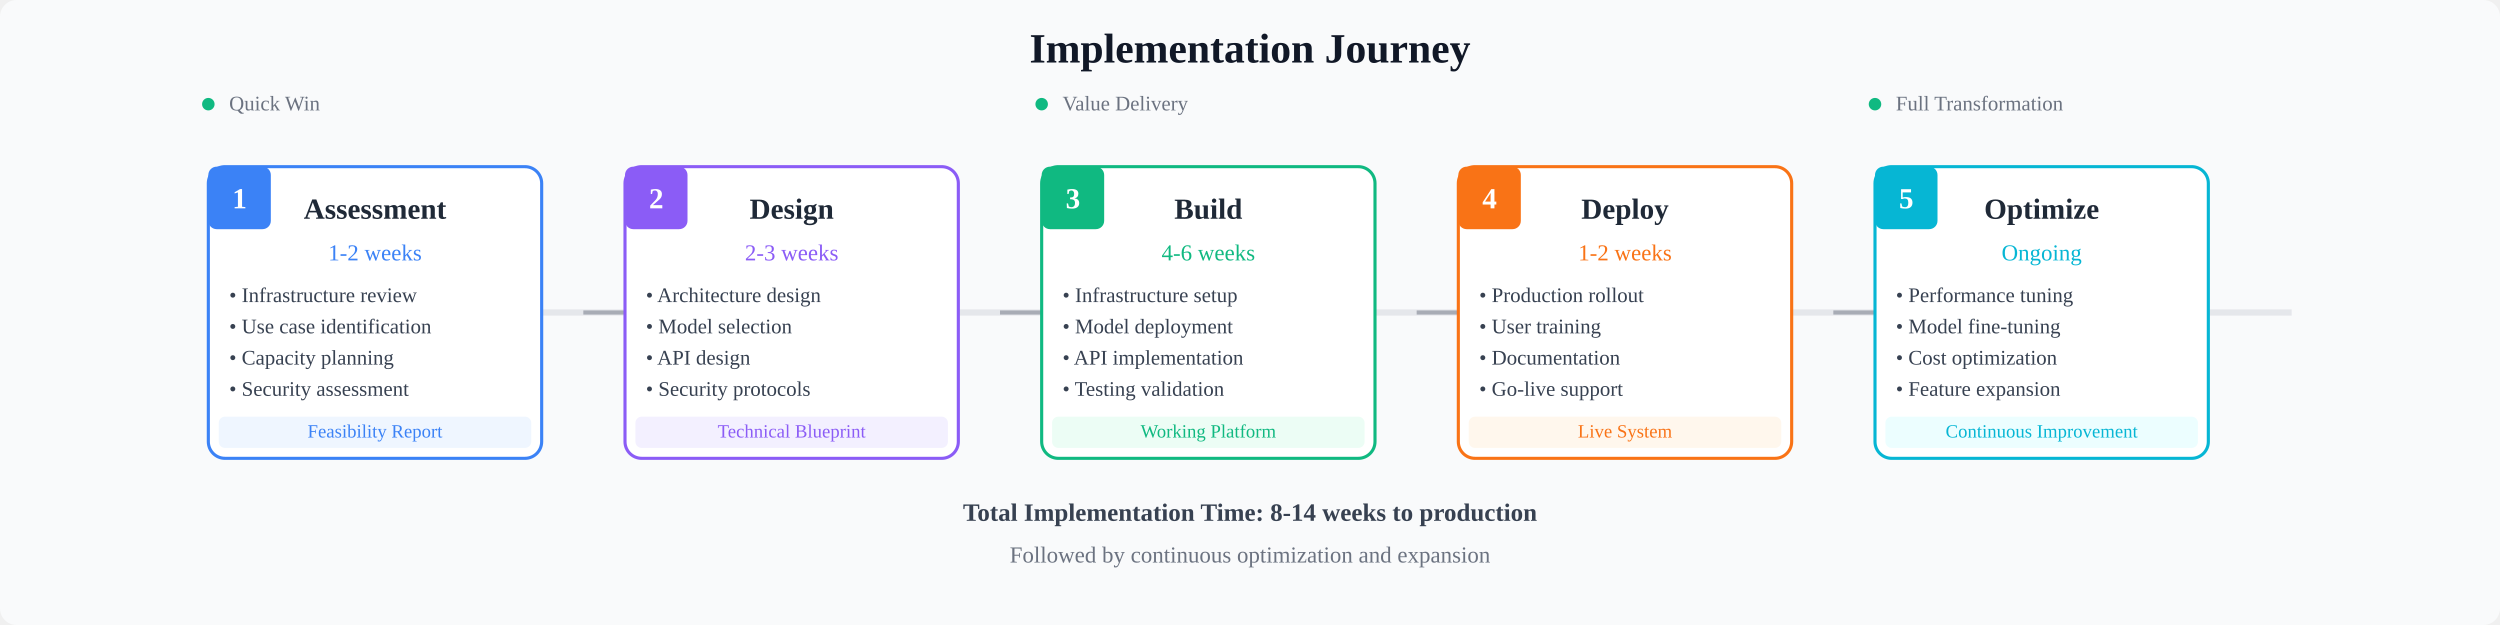
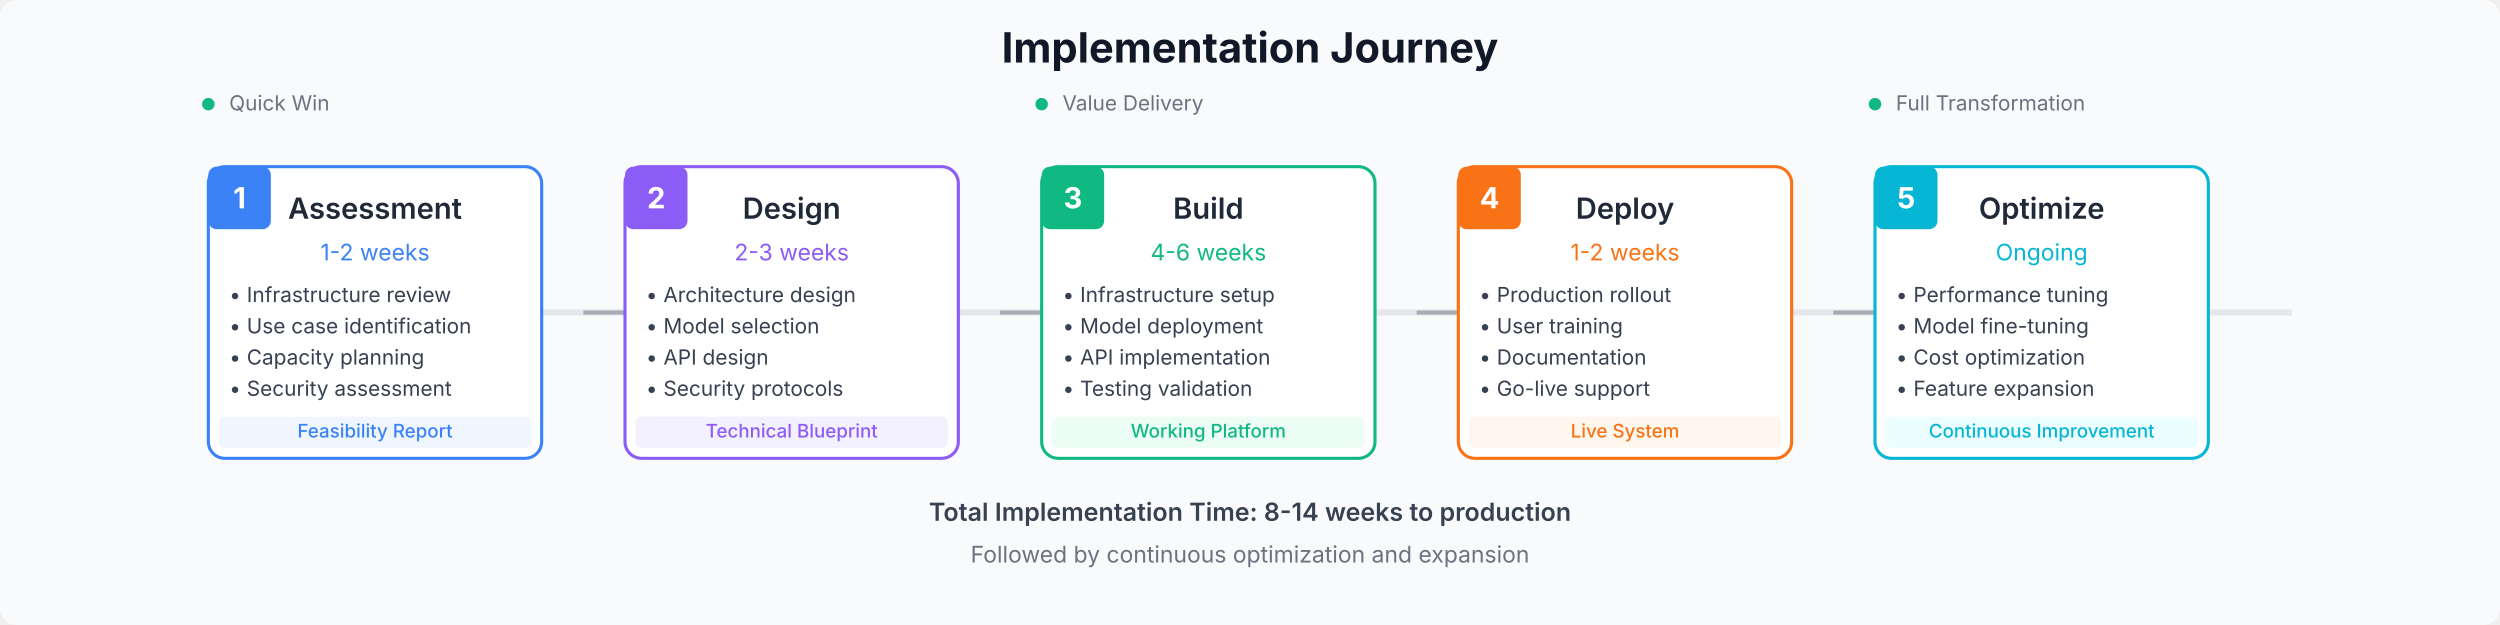
<svg xmlns="http://www.w3.org/2000/svg" viewBox="0 0 1200 300" version="1.1" id="svg49">
  <rect width="1200" height="300" fill="#f9fafb" rx="8" id="rect1" />
-   <text x="600" y="30" text-anchor="middle" font-size="20" font-weight="bold" fill="#111827" id="text1">
+   <text font-family="Inter, system-ui, sans-serif" x="600" y="30" text-anchor="middle" font-size="20" font-weight="bold" fill="#111827" id="text1">
    Implementation Journey
  </text>
  <line x1="100" y1="150" x2="1100" y2="150" stroke="#e5e7eb" stroke-width="3" id="line1" />
  <defs id="defs1">
    <marker id="arrowhead" markerWidth="10" markerHeight="7" refX="9" refY="3.5" orient="auto">
      <polygon points="0 0, 10 3.5, 0 7" fill="#6b7280" id="polygon1" />
    </marker>
  </defs>
  <path d="M 280 150 L 380 150" stroke="#6b7280" stroke-width="2" marker-end="url(#arrowhead)" opacity="0.5" id="path1" />
  <path d="M 480 150 L 580 150" stroke="#6b7280" stroke-width="2" marker-end="url(#arrowhead)" opacity="0.5" id="path2" />
  <path d="M 680 150 L 780 150" stroke="#6b7280" stroke-width="2" marker-end="url(#arrowhead)" opacity="0.5" id="path3" />
  <path d="M 880 150 L 980 150" stroke="#6b7280" stroke-width="2" marker-end="url(#arrowhead)" opacity="0.5" id="path4" />
  <g transform="translate(100, 80)" id="g12">
    <circle cx="80" cy="70" r="8" fill="#3b82f6" stroke="#ffffff" stroke-width="3" id="circle4" />
    <rect x="0" y="0" width="160" height="140" rx="8" fill="#ffffff" stroke="#3b82f6" stroke-width="1.5" id="rect4" />
    <rect x="0" y="0" width="30" height="30" rx="4" fill="#3b82f6" id="rect5" />
-     <text x="15" y="20" text-anchor="middle" font-size="14" font-weight="bold" fill="#ffffff" id="text5">1</text>
-     <text x="80" y="25" text-anchor="middle" font-size="14" font-weight="600" fill="#1f2937" id="text6">Assessment</text>
-     <text x="80" y="45" text-anchor="middle" font-size="11" fill="#3b82f6" id="text7">1-2 weeks</text>
-     <text x="10" y="65" font-size="10" fill="#374151" id="text8">• Infrastructure review</text>
-     <text x="10" y="80" font-size="10" fill="#374151" id="text9">• Use case identification</text>
-     <text x="10" y="95" font-size="10" fill="#374151" id="text10">• Capacity planning</text>
-     <text x="10" y="110" font-size="10" fill="#374151" id="text11">• Security assessment</text>
+     <text font-family="Inter, system-ui, sans-serif" x="15" y="20" text-anchor="middle" font-size="14" font-weight="bold" fill="#ffffff" id="text5">1</text>
+     <text font-family="Inter, system-ui, sans-serif" x="80" y="25" text-anchor="middle" font-size="14" font-weight="600" fill="#1f2937" id="text6">Assessment</text>
+     <text font-family="Inter, system-ui, sans-serif" x="80" y="45" text-anchor="middle" font-size="11" fill="#3b82f6" id="text7">1-2 weeks</text>
+     <text font-family="Inter, system-ui, sans-serif" x="10" y="65" font-size="10" fill="#374151" id="text8">• Infrastructure review</text>
+     <text font-family="Inter, system-ui, sans-serif" x="10" y="80" font-size="10" fill="#374151" id="text9">• Use case identification</text>
+     <text font-family="Inter, system-ui, sans-serif" x="10" y="95" font-size="10" fill="#374151" id="text10">• Capacity planning</text>
+     <text font-family="Inter, system-ui, sans-serif" x="10" y="110" font-size="10" fill="#374151" id="text11">• Security assessment</text>
    <rect x="5" y="120" width="150" height="15" rx="3" fill="#eff6ff" id="rect11" />
-     <text x="80" y="130" text-anchor="middle" font-size="9" font-weight="500" fill="#3b82f6" id="text12">Feasibility Report</text>
+     <text font-family="Inter, system-ui, sans-serif" x="80" y="130" text-anchor="middle" font-size="9" font-weight="500" fill="#3b82f6" id="text12">Feasibility Report</text>
  </g>
  <g transform="translate(300, 80)" id="g20">
    <circle cx="80" cy="70" r="8" fill="#8b5cf6" stroke="#ffffff" stroke-width="3" id="circle12" />
    <rect x="0" y="0" width="160" height="140" rx="8" fill="#ffffff" stroke="#8b5cf6" stroke-width="1.5" id="rect12" />
    <rect x="0" y="0" width="30" height="30" rx="4" fill="#8b5cf6" id="rect13" />
-     <text x="15" y="20" text-anchor="middle" font-size="14" font-weight="bold" fill="#ffffff" id="text13">2</text>
-     <text x="80" y="25" text-anchor="middle" font-size="14" font-weight="600" fill="#1f2937" id="text14">Design</text>
-     <text x="80" y="45" text-anchor="middle" font-size="11" fill="#8b5cf6" id="text15">2-3 weeks</text>
-     <text x="10" y="65" font-size="10" fill="#374151" id="text16">• Architecture design</text>
-     <text x="10" y="80" font-size="10" fill="#374151" id="text17">• Model selection</text>
-     <text x="10" y="95" font-size="10" fill="#374151" id="text18">• API design</text>
-     <text x="10" y="110" font-size="10" fill="#374151" id="text19">• Security protocols</text>
+     <text font-family="Inter, system-ui, sans-serif" x="15" y="20" text-anchor="middle" font-size="14" font-weight="bold" fill="#ffffff" id="text13">2</text>
+     <text font-family="Inter, system-ui, sans-serif" x="80" y="25" text-anchor="middle" font-size="14" font-weight="600" fill="#1f2937" id="text14">Design</text>
+     <text font-family="Inter, system-ui, sans-serif" x="80" y="45" text-anchor="middle" font-size="11" fill="#8b5cf6" id="text15">2-3 weeks</text>
+     <text font-family="Inter, system-ui, sans-serif" x="10" y="65" font-size="10" fill="#374151" id="text16">• Architecture design</text>
+     <text font-family="Inter, system-ui, sans-serif" x="10" y="80" font-size="10" fill="#374151" id="text17">• Model selection</text>
+     <text font-family="Inter, system-ui, sans-serif" x="10" y="95" font-size="10" fill="#374151" id="text18">• API design</text>
+     <text font-family="Inter, system-ui, sans-serif" x="10" y="110" font-size="10" fill="#374151" id="text19">• Security protocols</text>
    <rect x="5" y="120" width="150" height="15" rx="3" fill="#f3f0ff" id="rect19" />
-     <text x="80" y="130" text-anchor="middle" font-size="9" font-weight="500" fill="#8b5cf6" id="text20">Technical Blueprint</text>
+     <text font-family="Inter, system-ui, sans-serif" x="80" y="130" text-anchor="middle" font-size="9" font-weight="500" fill="#8b5cf6" id="text20">Technical Blueprint</text>
  </g>
  <g transform="translate(500, 80)" id="g28">
    <circle cx="80" cy="70" r="8" fill="#10b981" stroke="#ffffff" stroke-width="3" id="circle20" />
    <rect x="0" y="0" width="160" height="140" rx="8" fill="#ffffff" stroke="#10b981" stroke-width="1.5" id="rect20" />
    <rect x="0" y="0" width="30" height="30" rx="4" fill="#10b981" id="rect21" />
-     <text x="15" y="20" text-anchor="middle" font-size="14" font-weight="bold" fill="#ffffff" id="text21">3</text>
-     <text x="80" y="25" text-anchor="middle" font-size="14" font-weight="600" fill="#1f2937" id="text22">Build</text>
-     <text x="80" y="45" text-anchor="middle" font-size="11" fill="#10b981" id="text23">4-6 weeks</text>
-     <text x="10" y="65" font-size="10" fill="#374151" id="text24">• Infrastructure setup</text>
-     <text x="10" y="80" font-size="10" fill="#374151" id="text25">• Model deployment</text>
-     <text x="10" y="95" font-size="10" fill="#374151" id="text26">• API implementation</text>
-     <text x="10" y="110" font-size="10" fill="#374151" id="text27">• Testing  validation</text>
+     <text font-family="Inter, system-ui, sans-serif" x="15" y="20" text-anchor="middle" font-size="14" font-weight="bold" fill="#ffffff" id="text21">3</text>
+     <text font-family="Inter, system-ui, sans-serif" x="80" y="25" text-anchor="middle" font-size="14" font-weight="600" fill="#1f2937" id="text22">Build</text>
+     <text font-family="Inter, system-ui, sans-serif" x="80" y="45" text-anchor="middle" font-size="11" fill="#10b981" id="text23">4-6 weeks</text>
+     <text font-family="Inter, system-ui, sans-serif" x="10" y="65" font-size="10" fill="#374151" id="text24">• Infrastructure setup</text>
+     <text font-family="Inter, system-ui, sans-serif" x="10" y="80" font-size="10" fill="#374151" id="text25">• Model deployment</text>
+     <text font-family="Inter, system-ui, sans-serif" x="10" y="95" font-size="10" fill="#374151" id="text26">• API implementation</text>
+     <text font-family="Inter, system-ui, sans-serif" x="10" y="110" font-size="10" fill="#374151" id="text27">• Testing  validation</text>
    <rect x="5" y="120" width="150" height="15" rx="3" fill="#ecfdf5" id="rect27" />
-     <text x="80" y="130" text-anchor="middle" font-size="9" font-weight="500" fill="#10b981" id="text28">Working Platform</text>
+     <text font-family="Inter, system-ui, sans-serif" x="80" y="130" text-anchor="middle" font-size="9" font-weight="500" fill="#10b981" id="text28">Working Platform</text>
  </g>
  <g transform="translate(700, 80)" id="g36">
    <circle cx="80" cy="70" r="8" fill="#f97316" stroke="#ffffff" stroke-width="3" id="circle28" />
    <rect x="0" y="0" width="160" height="140" rx="8" fill="#ffffff" stroke="#f97316" stroke-width="1.5" id="rect28" />
    <rect x="0" y="0" width="30" height="30" rx="4" fill="#f97316" id="rect29" />
-     <text x="15" y="20" text-anchor="middle" font-size="14" font-weight="bold" fill="#ffffff" id="text29">4</text>
-     <text x="80" y="25" text-anchor="middle" font-size="14" font-weight="600" fill="#1f2937" id="text30">Deploy</text>
-     <text x="80" y="45" text-anchor="middle" font-size="11" fill="#f97316" id="text31">1-2 weeks</text>
-     <text x="10" y="65" font-size="10" fill="#374151" id="text32">• Production rollout</text>
-     <text x="10" y="80" font-size="10" fill="#374151" id="text33">• User training</text>
-     <text x="10" y="95" font-size="10" fill="#374151" id="text34">• Documentation</text>
-     <text x="10" y="110" font-size="10" fill="#374151" id="text35">• Go-live support</text>
+     <text font-family="Inter, system-ui, sans-serif" x="15" y="20" text-anchor="middle" font-size="14" font-weight="bold" fill="#ffffff" id="text29">4</text>
+     <text font-family="Inter, system-ui, sans-serif" x="80" y="25" text-anchor="middle" font-size="14" font-weight="600" fill="#1f2937" id="text30">Deploy</text>
+     <text font-family="Inter, system-ui, sans-serif" x="80" y="45" text-anchor="middle" font-size="11" fill="#f97316" id="text31">1-2 weeks</text>
+     <text font-family="Inter, system-ui, sans-serif" x="10" y="65" font-size="10" fill="#374151" id="text32">• Production rollout</text>
+     <text font-family="Inter, system-ui, sans-serif" x="10" y="80" font-size="10" fill="#374151" id="text33">• User training</text>
+     <text font-family="Inter, system-ui, sans-serif" x="10" y="95" font-size="10" fill="#374151" id="text34">• Documentation</text>
+     <text font-family="Inter, system-ui, sans-serif" x="10" y="110" font-size="10" fill="#374151" id="text35">• Go-live support</text>
    <rect x="5" y="120" width="150" height="15" rx="3" fill="#fff7ed" id="rect35" />
-     <text x="80" y="130" text-anchor="middle" font-size="9" font-weight="500" fill="#f97316" id="text36">Live System</text>
+     <text font-family="Inter, system-ui, sans-serif" x="80" y="130" text-anchor="middle" font-size="9" font-weight="500" fill="#f97316" id="text36">Live System</text>
  </g>
  <g transform="translate(900, 80)" id="g44">
    <circle cx="80" cy="70" r="8" fill="#06b6d4" stroke="#ffffff" stroke-width="3" id="circle36" />
    <rect x="0" y="0" width="160" height="140" rx="8" fill="#ffffff" stroke="#06b6d4" stroke-width="1.5" id="rect36" />
    <rect x="0" y="0" width="30" height="30" rx="4" fill="#06b6d4" id="rect37" />
-     <text x="15" y="20" text-anchor="middle" font-size="14" font-weight="bold" fill="#ffffff" id="text37">5</text>
-     <text x="80" y="25" text-anchor="middle" font-size="14" font-weight="600" fill="#1f2937" id="text38">Optimize</text>
-     <text x="80" y="45" text-anchor="middle" font-size="11" fill="#06b6d4" id="text39">Ongoing</text>
-     <text x="10" y="65" font-size="10" fill="#374151" id="text40">• Performance tuning</text>
-     <text x="10" y="80" font-size="10" fill="#374151" id="text41">• Model fine-tuning</text>
-     <text x="10" y="95" font-size="10" fill="#374151" id="text42">• Cost optimization</text>
-     <text x="10" y="110" font-size="10" fill="#374151" id="text43">• Feature expansion</text>
+     <text font-family="Inter, system-ui, sans-serif" x="15" y="20" text-anchor="middle" font-size="14" font-weight="bold" fill="#ffffff" id="text37">5</text>
+     <text font-family="Inter, system-ui, sans-serif" x="80" y="25" text-anchor="middle" font-size="14" font-weight="600" fill="#1f2937" id="text38">Optimize</text>
+     <text font-family="Inter, system-ui, sans-serif" x="80" y="45" text-anchor="middle" font-size="11" fill="#06b6d4" id="text39">Ongoing</text>
+     <text font-family="Inter, system-ui, sans-serif" x="10" y="65" font-size="10" fill="#374151" id="text40">• Performance tuning</text>
+     <text font-family="Inter, system-ui, sans-serif" x="10" y="80" font-size="10" fill="#374151" id="text41">• Model fine-tuning</text>
+     <text font-family="Inter, system-ui, sans-serif" x="10" y="95" font-size="10" fill="#374151" id="text42">• Cost optimization</text>
+     <text font-family="Inter, system-ui, sans-serif" x="10" y="110" font-size="10" fill="#374151" id="text43">• Feature expansion</text>
    <rect x="5" y="120" width="150" height="15" rx="3" fill="#ecfeff" id="rect43" />
-     <text x="80" y="130" text-anchor="middle" font-size="9" font-weight="500" fill="#06b6d4" id="text44">Continuous Improvement</text>
+     <text font-family="Inter, system-ui, sans-serif" x="80" y="130" text-anchor="middle" font-size="9" font-weight="500" fill="#06b6d4" id="text44">Continuous Improvement</text>
  </g>
  <g transform="translate(0, 250)" id="g46">
-     <text x="600" y="0" text-anchor="middle" font-size="12" font-weight="600" fill="#374151" id="text45">Total Implementation Time: 8-14 weeks to production</text>
-     <text x="600" y="20" text-anchor="middle" font-size="11" fill="#6b7280" id="text46">Followed by continuous optimization and expansion</text>
+     <text font-family="Inter, system-ui, sans-serif" x="600" y="0" text-anchor="middle" font-size="12" font-weight="600" fill="#374151" id="text45">Total Implementation Time: 8-14 weeks to production</text>
+     <text font-family="Inter, system-ui, sans-serif" x="600" y="20" text-anchor="middle" font-size="11" fill="#6b7280" id="text46">Followed by continuous optimization and expansion</text>
  </g>
  <g transform="translate(100, 50)" id="g47">
    <circle cx="0" cy="0" r="3" fill="#10b981" id="circle46" />
-     <text x="10" y="3" font-size="10" fill="#6b7280" id="text47">Quick Win</text>
+     <text font-family="Inter, system-ui, sans-serif" x="10" y="3" font-size="10" fill="#6b7280" id="text47">Quick Win</text>
  </g>
  <g transform="translate(500, 50)" id="g48">
    <circle cx="0" cy="0" r="3" fill="#10b981" id="circle47" />
-     <text x="10" y="3" font-size="10" fill="#6b7280" id="text48">Value Delivery</text>
+     <text font-family="Inter, system-ui, sans-serif" x="10" y="3" font-size="10" fill="#6b7280" id="text48">Value Delivery</text>
  </g>
  <g transform="translate(900, 50)" id="g49">
    <circle cx="0" cy="0" r="3" fill="#10b981" id="circle48" />
-     <text x="10" y="3" font-size="10" fill="#6b7280" id="text49">Full Transformation</text>
+     <text font-family="Inter, system-ui, sans-serif" x="10" y="3" font-size="10" fill="#6b7280" id="text49">Full Transformation</text>
  </g>
</svg>
